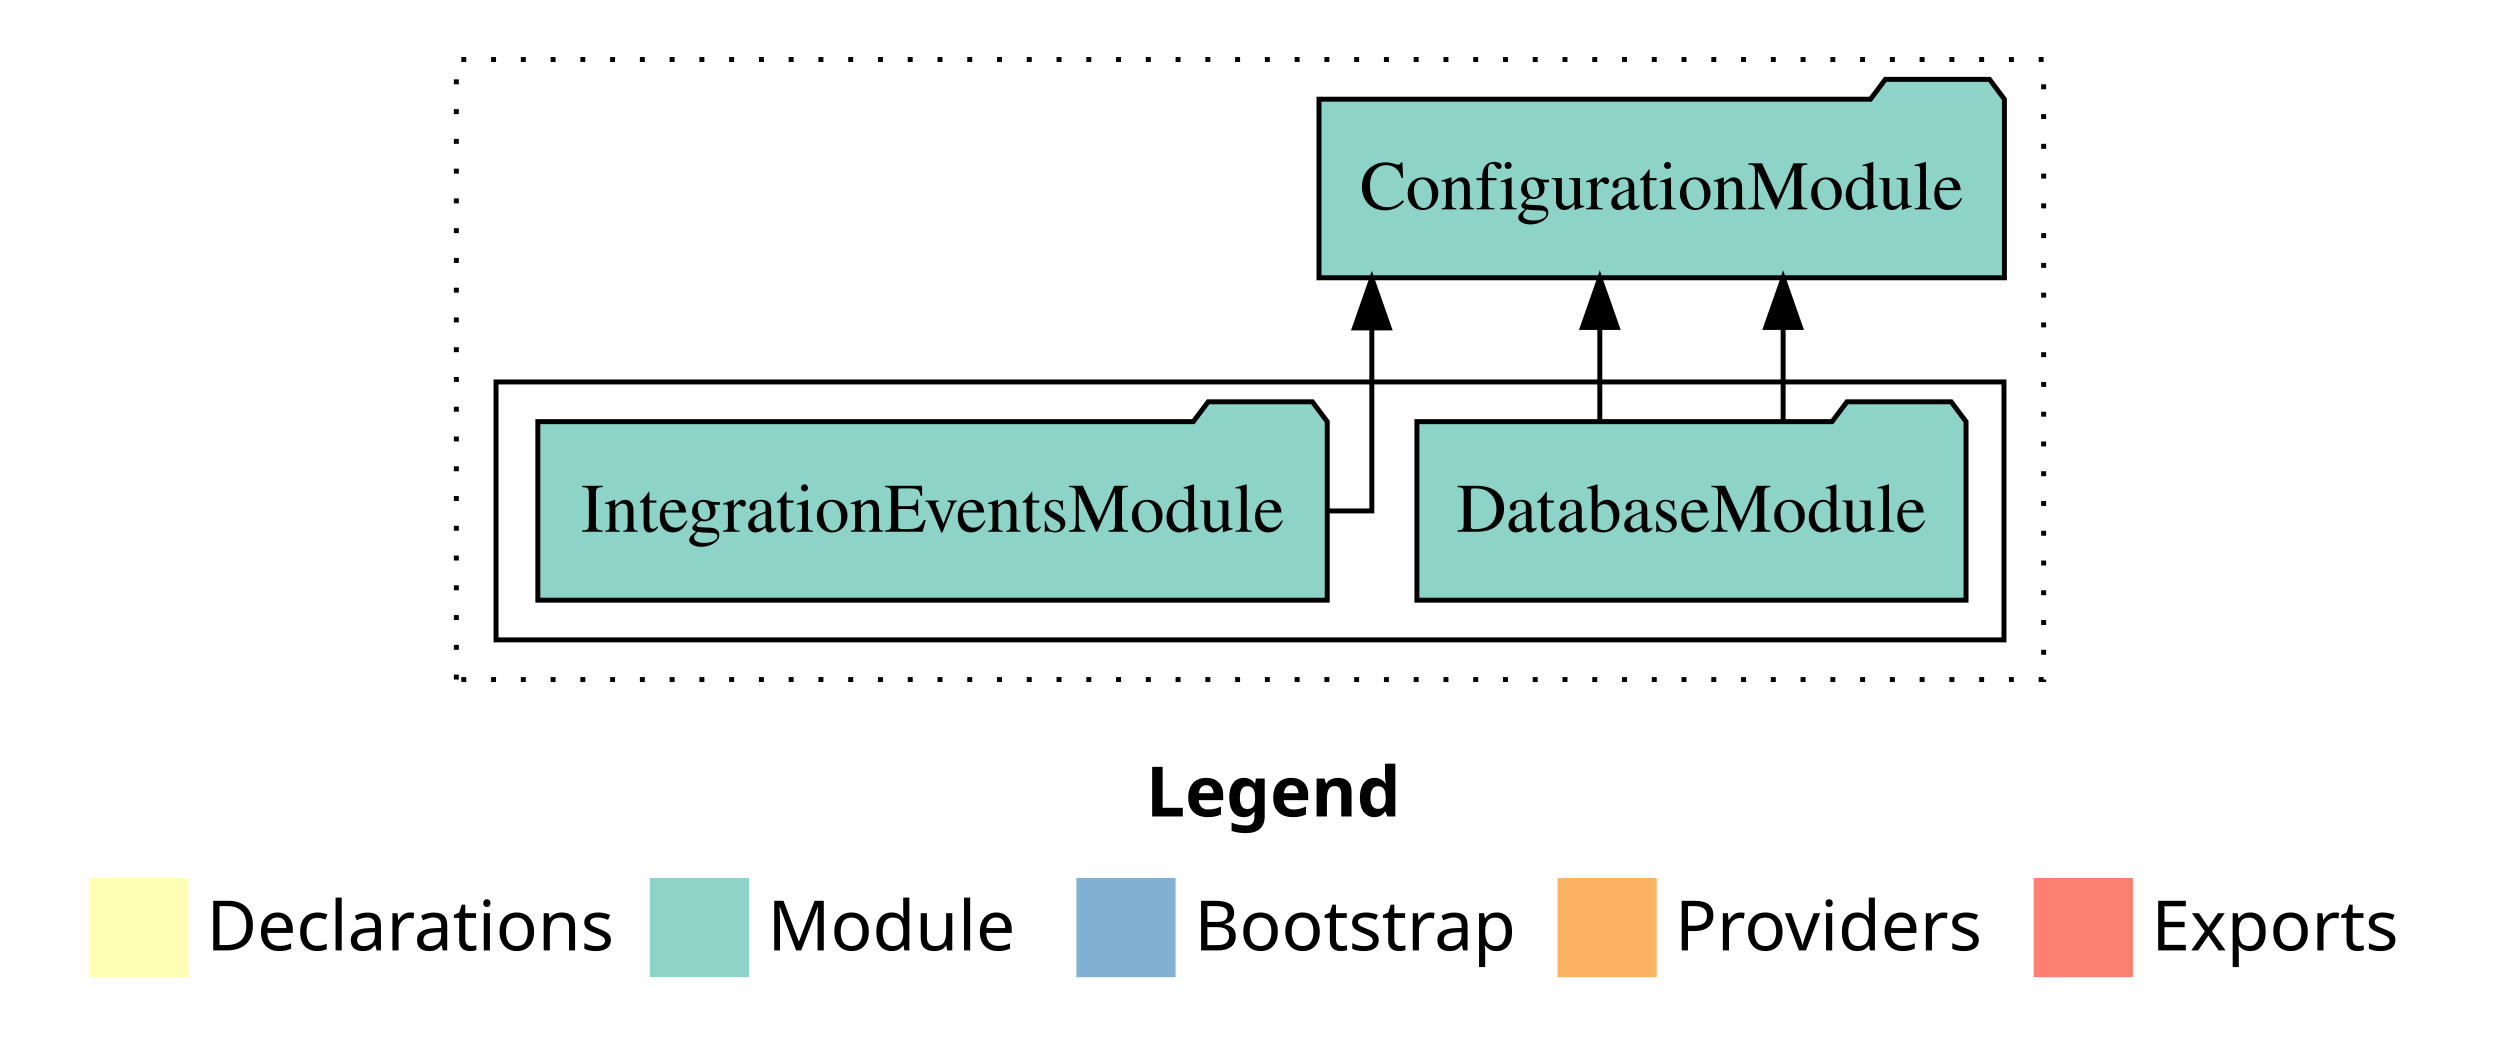
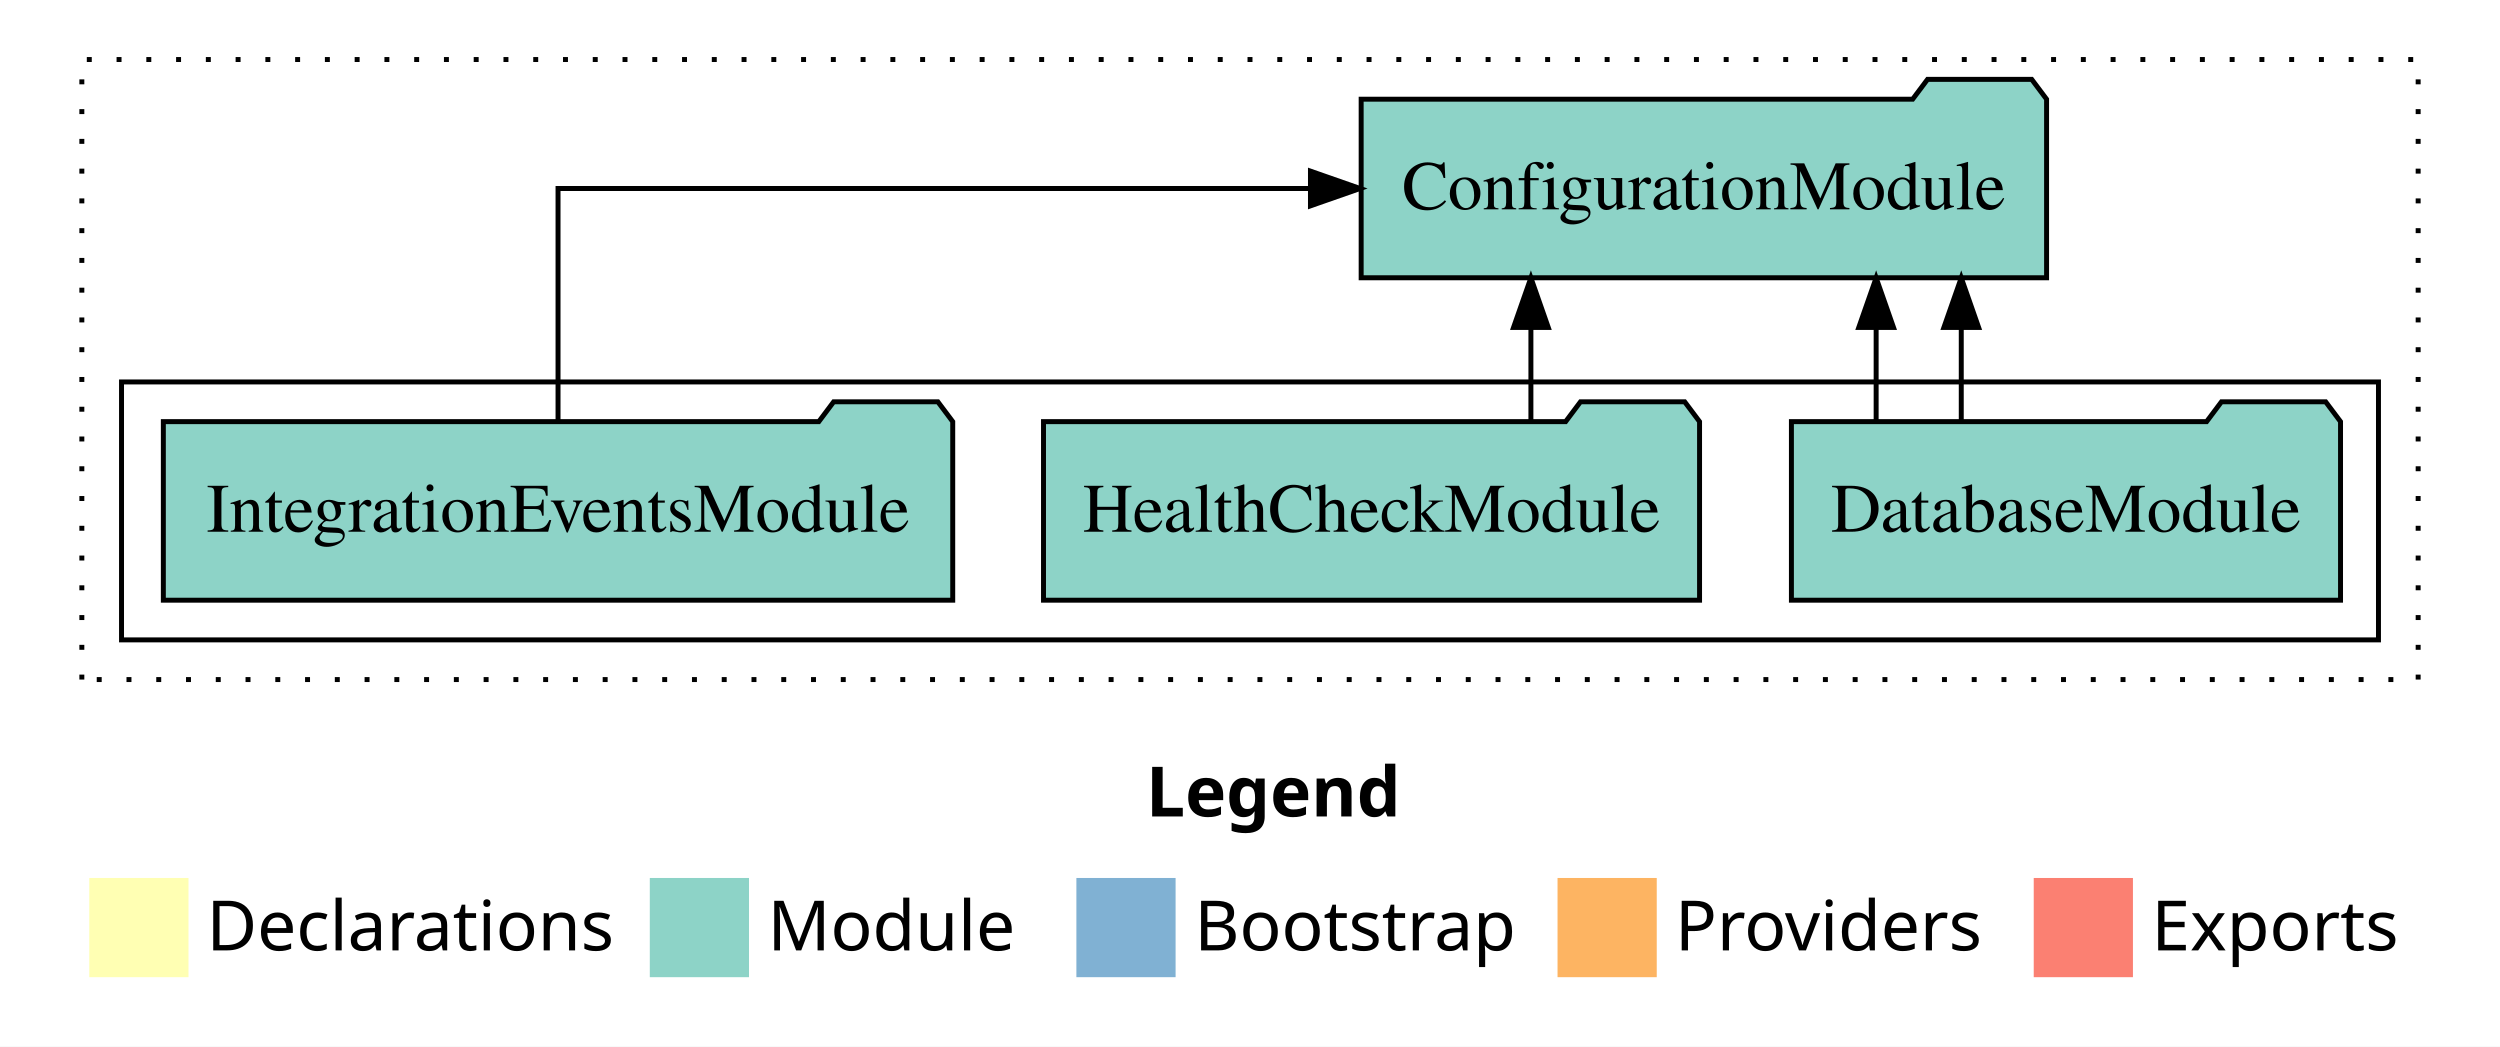
<svg xmlns="http://www.w3.org/2000/svg" width="504pt" height="211pt" viewBox="0.00 0.00 504.00 211.00">
  <g id="graph0" class="graph" transform="scale(1 1) rotate(0) translate(4 207)">
    <polygon fill="white" stroke="transparent" points="-4,4 -4,-207 500,-207 500,4 -4,4" />
    <text text-anchor="start" x="227.01" y="-42.4" font-family="Times-12" font-weight="bold" font-size="14.00">Legend</text>
    <polygon fill="#ffffb3" stroke="transparent" points="14,-10 14,-30 34,-30 34,-10 14,-10" />
    <text text-anchor="start" x="37.63" y="-15.4" font-family="Times-12" font-size="14.00">  Declarations</text>
    <polygon fill="#8dd3c7" stroke="transparent" points="127,-10 127,-30 147,-30 147,-10 127,-10" />
    <text text-anchor="start" x="150.73" y="-15.4" font-family="Times-12" font-size="14.00">  Module</text>
    <polygon fill="#80b1d3" stroke="transparent" points="213,-10 213,-30 233,-30 233,-10 213,-10" />
    <text text-anchor="start" x="236.78" y="-15.4" font-family="Times-12" font-size="14.00">  Bootstrap</text>
    <polygon fill="#fdb462" stroke="transparent" points="310,-10 310,-30 330,-30 330,-10 310,-10" />
    <text text-anchor="start" x="333.67" y="-15.4" font-family="Times-12" font-size="14.00">  Providers</text>
    <polygon fill="#fb8072" stroke="transparent" points="406,-10 406,-30 426,-30 426,-10 406,-10" />
    <text text-anchor="start" x="429.73" y="-15.4" font-family="Times-12" font-size="14.00">  Exports</text>
    <g id="clust1" class="cluster">
-       <polygon fill="none" stroke="black" stroke-dasharray="1,5" points="88,-70 88,-195 408,-195 408,-70 88,-70" />
+       <polygon fill="none" stroke="black" stroke-dasharray="1,5" points="12.5,-70 12.5,-195 483.5,-195 483.5,-70 12.5,-70" />
    </g>
    <g id="clust3" class="cluster">
-       <polygon fill="none" stroke="black" points="96,-78 96,-130 400,-130 400,-78 96,-78" />
+       <polygon fill="none" stroke="black" points="20.5,-78 20.5,-130 475.5,-130 475.5,-78 20.5,-78" />
    </g>
    <g id="node1" class="node">
-       <polygon fill="#8dd3c7" stroke="black" points="392.35,-122 389.35,-126 368.35,-126 365.35,-122 281.65,-122 281.65,-86 392.35,-86 392.35,-122" />
-       <text text-anchor="middle" x="337" y="-99.8" font-family="Times,serif" font-size="14.00">DatabaseModule</text>
+       <polygon fill="#8dd3c7" stroke="black" points="467.85,-122 464.85,-126 443.85,-126 440.85,-122 357.15,-122 357.15,-86 467.85,-86 467.85,-122" />
+       <text text-anchor="middle" x="412.5" y="-99.8" font-family="Times,serif" font-size="14.00">DatabaseModule</text>
+     </g>
+     <g id="node4" class="node">
+       <polygon fill="#8dd3c7" stroke="black" points="408.59,-187 405.59,-191 384.59,-191 381.59,-187 270.41,-187 270.41,-151 408.59,-151 408.59,-187" />
+       <text text-anchor="middle" x="339.5" y="-164.8" font-family="Times,serif" font-size="14.00">ConfigurationModule</text>
+     </g>
+     <g id="edge1" class="edge">
+       <path fill="none" stroke="black" d="M391.39,-122.11C391.39,-122.11 391.39,-140.99 391.39,-140.99" />
+       <polygon fill="black" stroke="black" points="387.89,-140.99 391.39,-150.99 394.89,-140.99 387.89,-140.99" />
+     </g>
+     <g id="edge2" class="edge">
+       <path fill="none" stroke="black" d="M374.23,-122.11C374.23,-122.11 374.23,-140.99 374.23,-140.99" />
+       <polygon fill="black" stroke="black" points="370.73,-140.99 374.23,-150.99 377.73,-140.99 370.73,-140.99" />
+     </g>
+     <g id="node2" class="node">
+       <polygon fill="#8dd3c7" stroke="black" points="338.63,-122 335.63,-126 314.63,-126 311.63,-122 206.37,-122 206.37,-86 338.63,-86 338.63,-122" />
+       <text text-anchor="middle" x="272.5" y="-99.8" font-family="Times,serif" font-size="14.00">HealthCheckModule</text>
+     </g>
+     <g id="edge3" class="edge">
+       <path fill="none" stroke="black" d="M304.63,-122.11C304.63,-122.11 304.63,-140.99 304.63,-140.99" />
+       <polygon fill="black" stroke="black" points="301.13,-140.99 304.63,-150.99 308.13,-140.99 301.13,-140.99" />
    </g>
    <g id="node3" class="node">
-       <polygon fill="#8dd3c7" stroke="black" points="400.09,-187 397.09,-191 376.09,-191 373.09,-187 261.91,-187 261.91,-151 400.09,-151 400.09,-187" />
-       <text text-anchor="middle" x="331" y="-164.8" font-family="Times,serif" font-size="14.00">ConfigurationModule</text>
+       <polygon fill="#8dd3c7" stroke="black" points="188.07,-122 185.07,-126 164.07,-126 161.07,-122 28.93,-122 28.93,-86 188.07,-86 188.07,-122" />
+       <text text-anchor="middle" x="108.5" y="-99.8" font-family="Times,serif" font-size="14.00">IntegrationEventsModule</text>
    </g>
-     <g id="edge1" class="edge">
-       <path fill="none" stroke="black" d="M318.52,-122.11C318.52,-122.11 318.52,-140.99 318.52,-140.99" />
-       <polygon fill="black" stroke="black" points="315.03,-140.99 318.52,-150.99 322.03,-140.99 315.03,-140.99" />
-     </g>
-     <g id="edge2" class="edge">
-       <path fill="none" stroke="black" d="M355.48,-122.11C355.48,-122.11 355.48,-140.99 355.48,-140.99" />
-       <polygon fill="black" stroke="black" points="351.98,-140.99 355.48,-150.99 358.98,-140.99 351.98,-140.99" />
-     </g>
-     <g id="node2" class="node">
-       <polygon fill="#8dd3c7" stroke="black" points="263.57,-122 260.57,-126 239.57,-126 236.57,-122 104.43,-122 104.43,-86 263.57,-86 263.57,-122" />
-       <text text-anchor="middle" x="184" y="-99.8" font-family="Times,serif" font-size="14.00">IntegrationEventsModule</text>
-     </g>
-     <g id="edge3" class="edge">
-       <path fill="none" stroke="black" d="M263.74,-104C269.18,-104 272.56,-104 272.56,-104 272.56,-104 272.56,-140.89 272.56,-140.89" />
-       <polygon fill="black" stroke="black" points="269.06,-140.89 272.56,-150.89 276.06,-140.89 269.06,-140.89" />
+     <g id="edge4" class="edge">
+       <path fill="none" stroke="black" d="M108.5,-122.11C108.5,-141.34 108.5,-169 108.5,-169 108.5,-169 260.19,-169 260.19,-169" />
+       <polygon fill="black" stroke="black" points="260.19,-172.5 270.19,-169 260.19,-165.5 260.19,-172.5" />
    </g>
  </g>
</svg>
